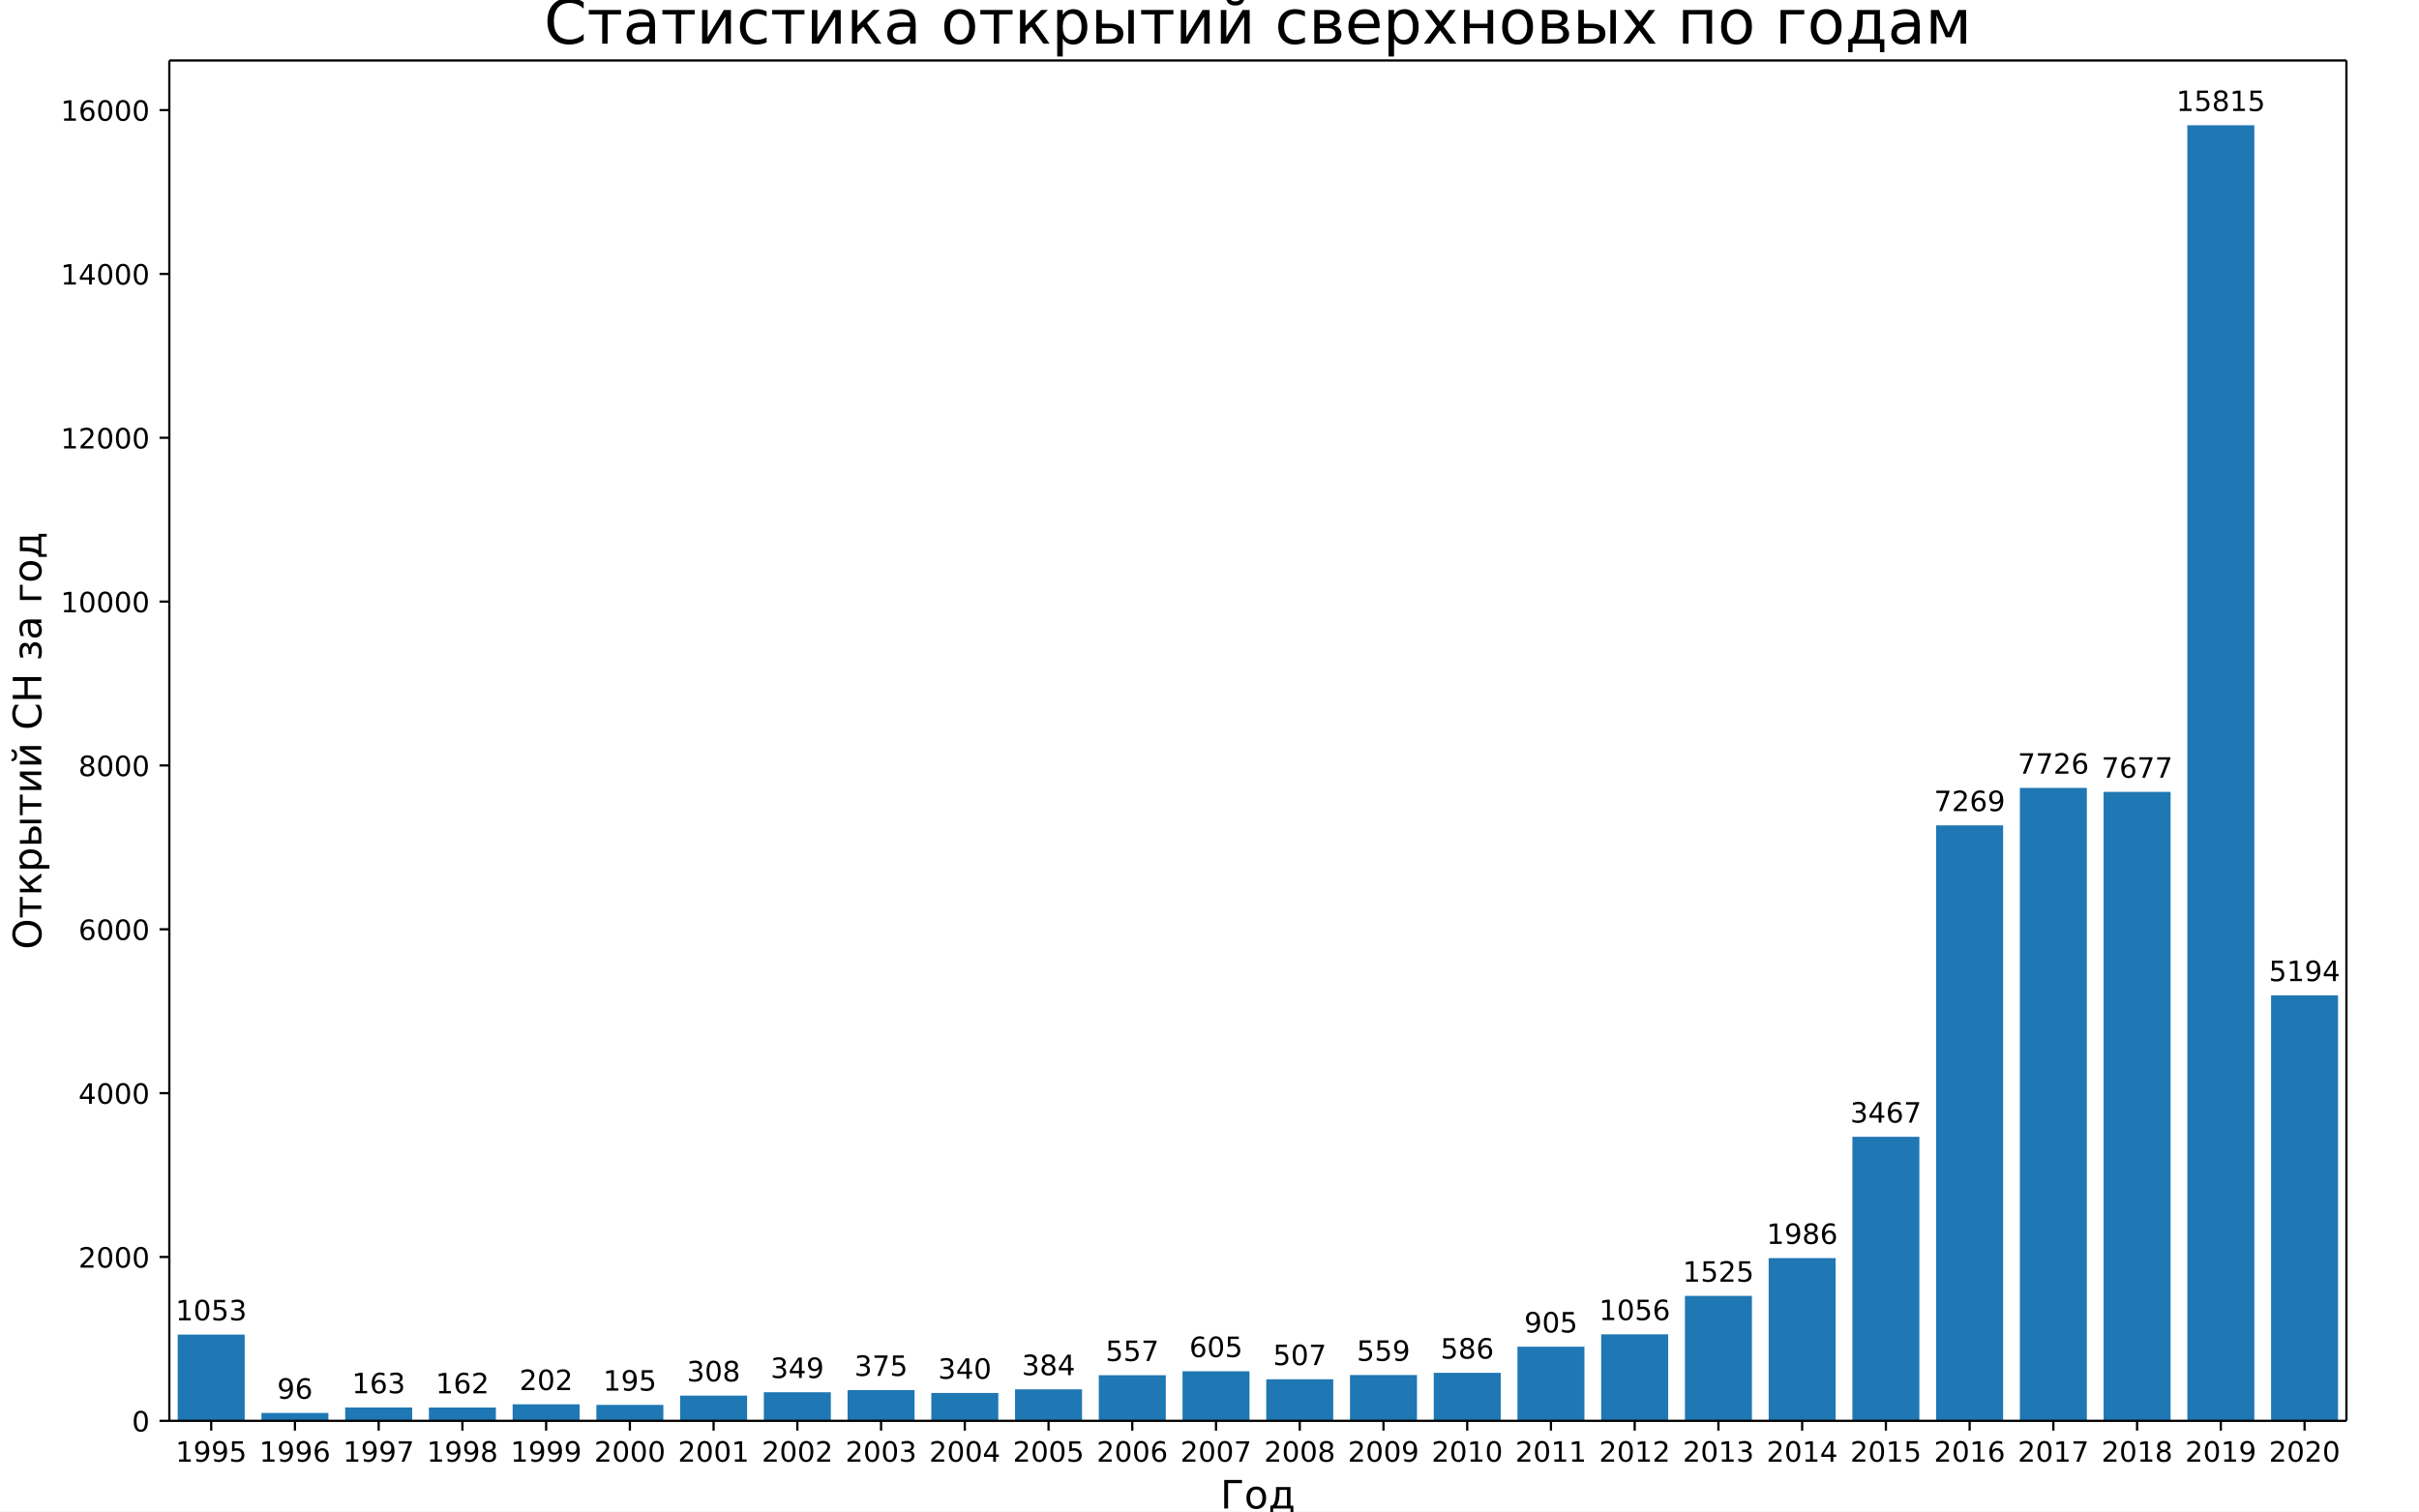
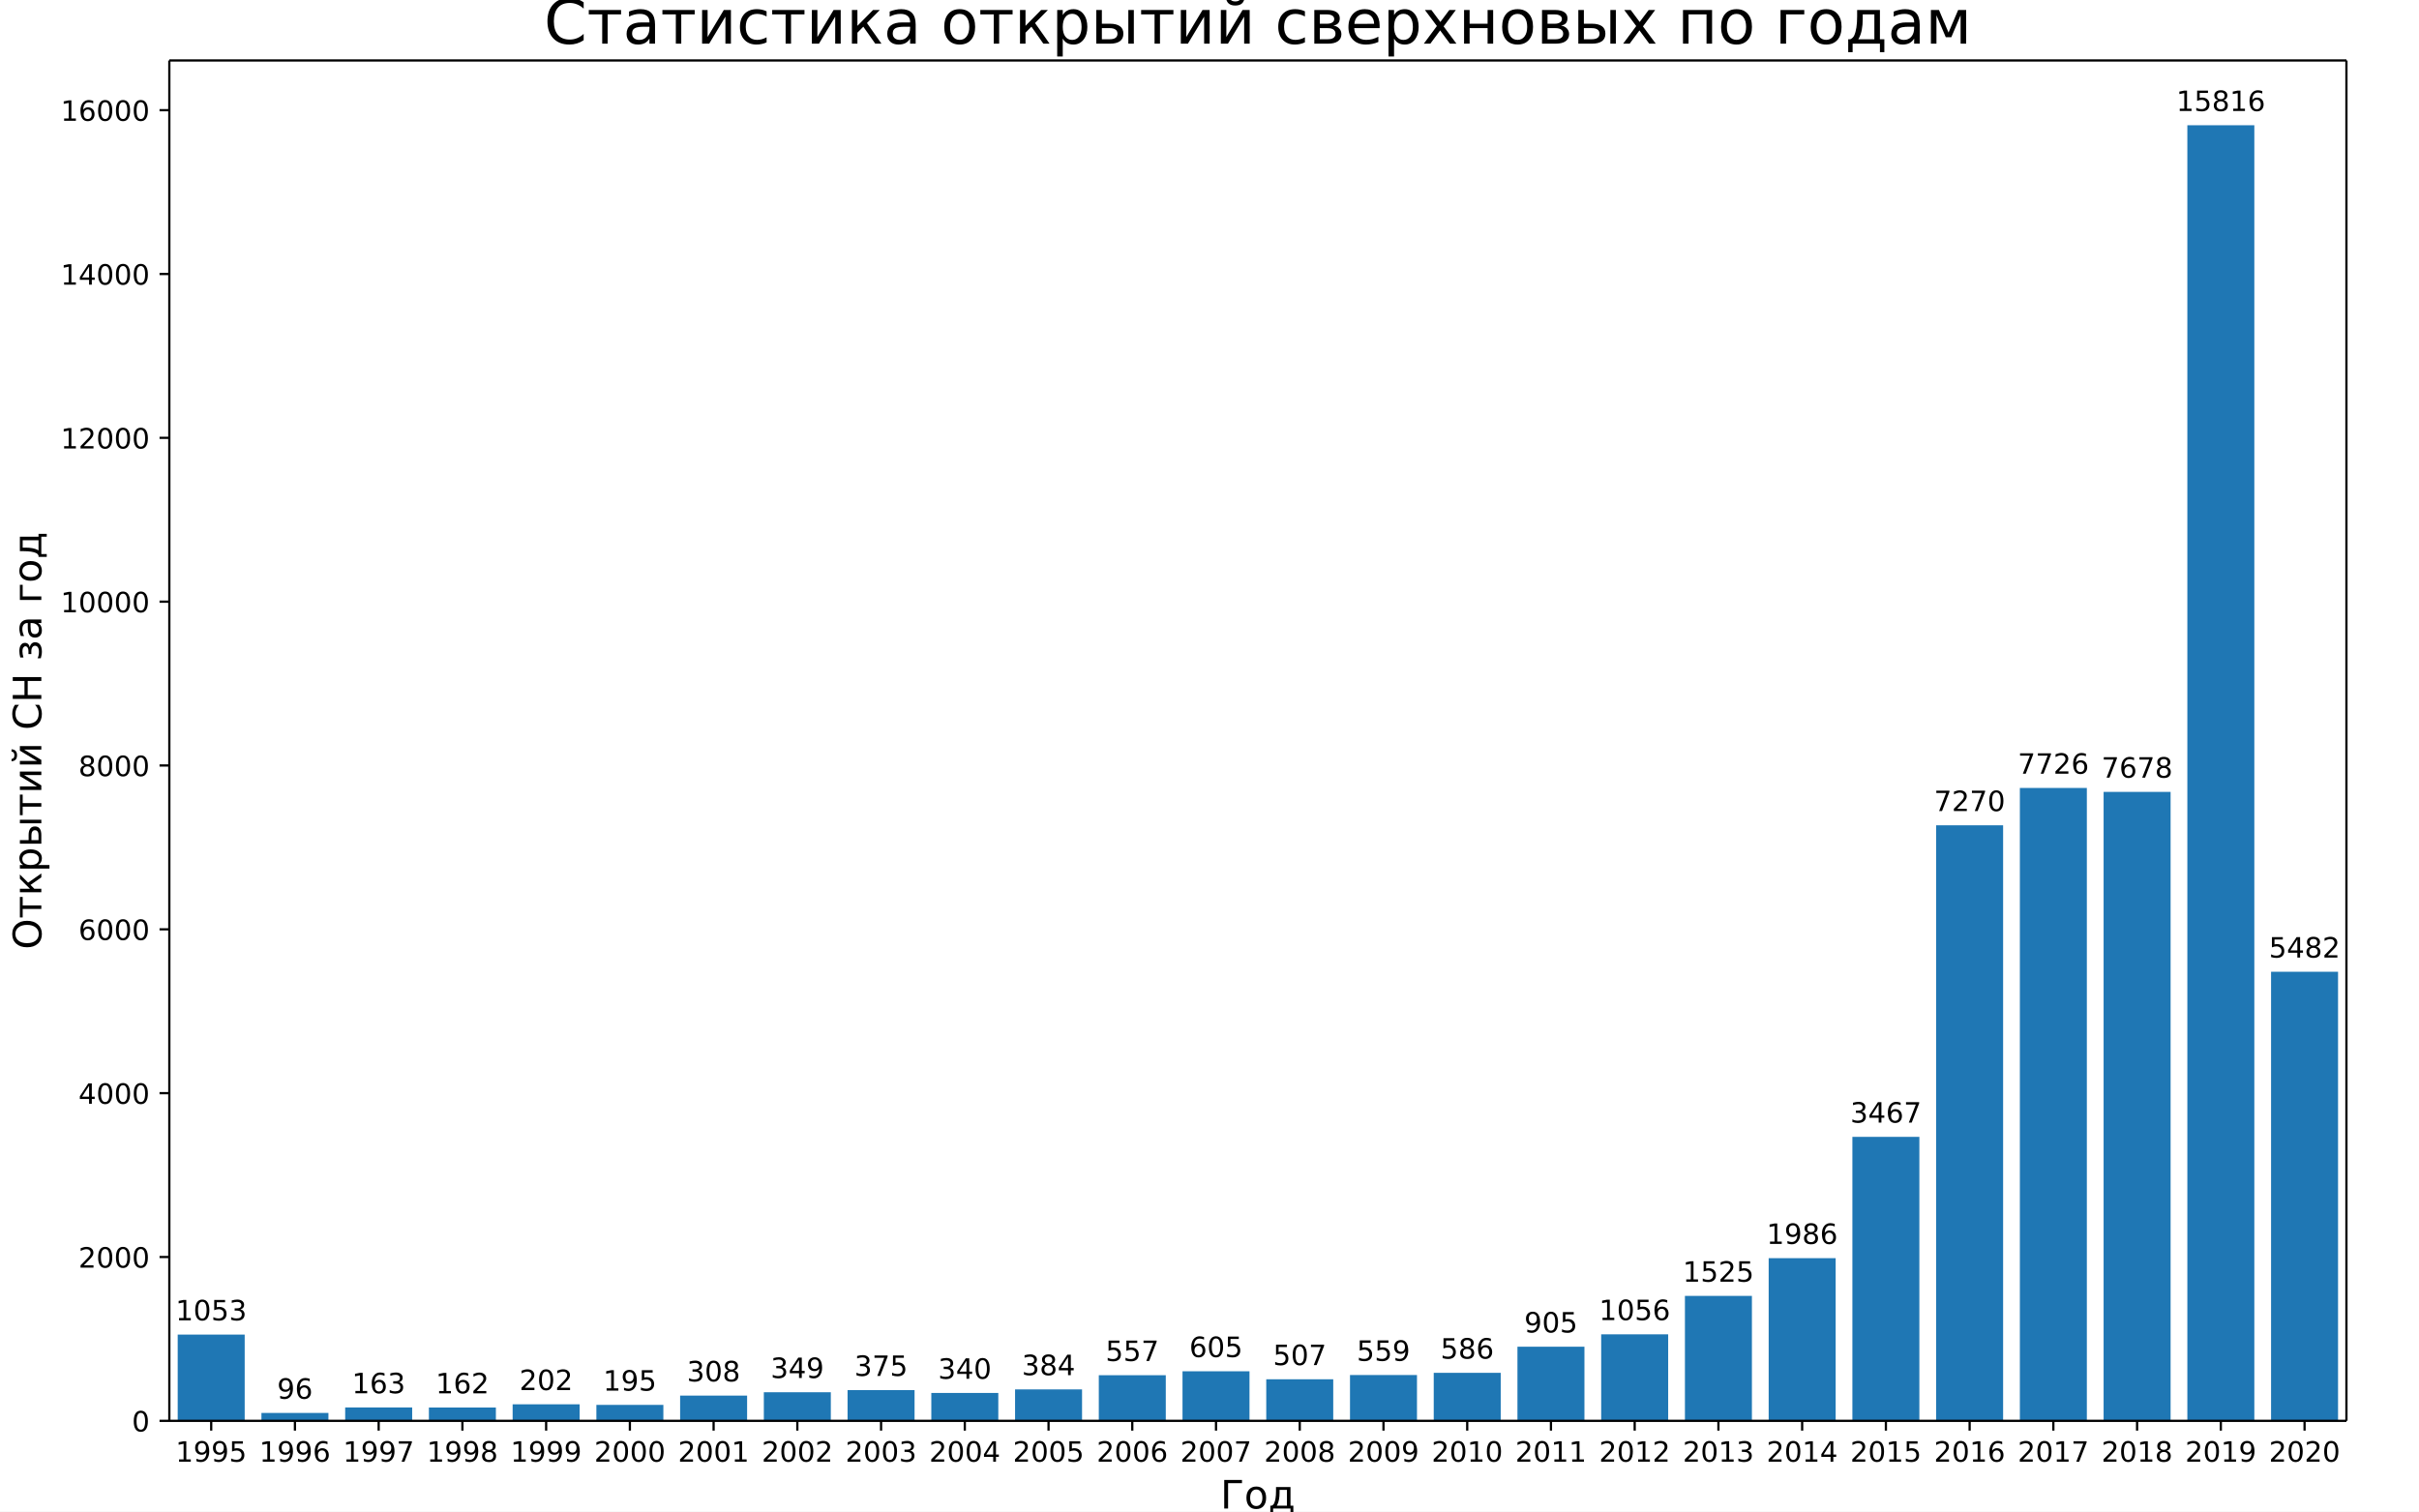
<svg xmlns="http://www.w3.org/2000/svg" xmlns:xlink="http://www.w3.org/1999/xlink" width="864pt" height="540pt" version="1.1" viewBox="0 0 864 540">
  <defs>
    <style type="text/css">*{stroke-linecap:butt;stroke-linejoin:round;}</style>
  </defs>
  <path d="m0 540h864v-540h-864z" fill="#fff" />
  <path d="m60.48 507.6h777.6v-486h-777.6z" fill="#fff" />
-   <path d="m63.471 507.6h23.926v-30.818h-23.926z" clip-path="url(#a)" fill="#1f77b4" />
-   <path d="m93.378 507.6h23.926v-2.81h-23.926z" clip-path="url(#a)" fill="#1f77b4" />
-   <path d="m123.29 507.6h23.926v-4.771h-23.926z" clip-path="url(#a)" fill="#1f77b4" />
+   <path d="m63.471 507.6h23.926v-30.816h-23.926z" clip-path="url(#a)" fill="#1f77b4" />
+   <path d="m93.378 507.6h23.926v-2.809h-23.926z" clip-path="url(#a)" fill="#1f77b4" />
+   <path d="m123.29 507.6h23.926v-4.77h-23.926z" clip-path="url(#a)" fill="#1f77b4" />
  <path d="m153.19 507.6h23.926v-4.741h-23.926z" clip-path="url(#a)" fill="#1f77b4" />
  <path d="m183.1 507.6h23.926v-5.912h-23.926z" clip-path="url(#a)" fill="#1f77b4" />
  <path d="m213.01 507.6h23.926v-5.707h-23.926z" clip-path="url(#a)" fill="#1f77b4" />
  <path d="m242.92 507.6h23.926v-9.014h-23.926z" clip-path="url(#a)" fill="#1f77b4" />
  <path d="m272.82 507.6h23.926v-10.214h-23.926z" clip-path="url(#a)" fill="#1f77b4" />
-   <path d="m302.73 507.6h23.926v-10.975h-23.926z" clip-path="url(#a)" fill="#1f77b4" />
-   <path d="m332.64 507.6h23.926v-9.951h-23.926z" clip-path="url(#a)" fill="#1f77b4" />
-   <path d="m362.55 507.6h23.926v-11.239h-23.926z" clip-path="url(#a)" fill="#1f77b4" />
-   <path d="m392.46 507.6h23.926v-16.302h-23.926z" clip-path="url(#a)" fill="#1f77b4" />
-   <path d="m422.36 507.6h23.926v-17.707h-23.926z" clip-path="url(#a)" fill="#1f77b4" />
-   <path d="m452.27 507.6h23.926v-14.838h-23.926z" clip-path="url(#a)" fill="#1f77b4" />
-   <path d="m482.18 507.6h23.926v-16.36h-23.926z" clip-path="url(#a)" fill="#1f77b4" />
-   <path d="m512.09 507.6h23.926v-17.15h-23.926z" clip-path="url(#a)" fill="#1f77b4" />
-   <path d="m541.99 507.6h23.926v-26.487h-23.926z" clip-path="url(#a)" fill="#1f77b4" />
-   <path d="m571.9 507.6h23.926v-30.906h-23.926z" clip-path="url(#a)" fill="#1f77b4" />
-   <path d="m601.81 507.6h23.926v-44.632h-23.926z" clip-path="url(#a)" fill="#1f77b4" />
-   <path d="m631.72 507.6h23.926v-58.124h-23.926z" clip-path="url(#a)" fill="#1f77b4" />
-   <path d="m661.62 507.6h23.926v-101.47h-23.926z" clip-path="url(#a)" fill="#1f77b4" />
-   <path d="m691.53 507.6h23.926v-212.74h-23.926z" clip-path="url(#a)" fill="#1f77b4" />
-   <path d="m721.44 507.6h23.926v-226.12h-23.926z" clip-path="url(#a)" fill="#1f77b4" />
-   <path d="m751.35 507.6h23.926v-224.68h-23.926z" clip-path="url(#a)" fill="#1f77b4" />
+   <path d="m302.73 507.6h23.926v-10.974h-23.926z" clip-path="url(#a)" fill="#1f77b4" />
+   <path d="m332.64 507.6h23.926v-9.95h-23.926z" clip-path="url(#a)" fill="#1f77b4" />
+   <path d="m362.55 507.6h23.926v-11.238h-23.926z" clip-path="url(#a)" fill="#1f77b4" />
+   <path d="m392.46 507.6h23.926v-16.301h-23.926z" clip-path="url(#a)" fill="#1f77b4" />
+   <path d="m422.36 507.6h23.926v-17.705h-23.926z" clip-path="url(#a)" fill="#1f77b4" />
+   <path d="m452.27 507.6h23.926v-14.837h-23.926z" clip-path="url(#a)" fill="#1f77b4" />
+   <path d="m482.18 507.6h23.926v-16.359h-23.926z" clip-path="url(#a)" fill="#1f77b4" />
+   <path d="m512.09 507.6h23.926v-17.149h-23.926z" clip-path="url(#a)" fill="#1f77b4" />
+   <path d="m541.99 507.6h23.926v-26.485h-23.926z" clip-path="url(#a)" fill="#1f77b4" />
+   <path d="m571.9 507.6h23.926v-30.904h-23.926z" clip-path="url(#a)" fill="#1f77b4" />
+   <path d="m601.81 507.6h23.926v-44.629h-23.926z" clip-path="url(#a)" fill="#1f77b4" />
+   <path d="m631.72 507.6h23.926v-58.121h-23.926z" clip-path="url(#a)" fill="#1f77b4" />
+   <path d="m661.62 507.6h23.926v-101.46h-23.926z" clip-path="url(#a)" fill="#1f77b4" />
+   <path d="m691.53 507.6h23.926v-212.76h-23.926z" clip-path="url(#a)" fill="#1f77b4" />
+   <path d="m721.44 507.6h23.926v-226.1h-23.926z" clip-path="url(#a)" fill="#1f77b4" />
+   <path d="m751.35 507.6h23.926v-224.7h-23.926z" clip-path="url(#a)" fill="#1f77b4" />
  <path d="m781.26 507.6h23.926v-462.86h-23.926z" clip-path="url(#a)" fill="#1f77b4" />
-   <path d="m811.16 507.6h23.926v-152.01h-23.926z" clip-path="url(#a)" fill="#1f77b4" />
+   <path d="m811.16 507.6h23.926v-160.43h-23.926z" clip-path="url(#a)" fill="#1f77b4" />
  <defs>
    <path id="b" d="m0 0v3.5" stroke="#000" stroke-width=".8" />
  </defs>
  <use x="75.434" y="507.6" stroke="#000000" stroke-width=".8" xlink:href="#b" />
  <text transform="rotate(-0 75.434 522.2)" x="75.434" y="522.198" font-family="DejaVu Sans" font-size="10px" text-anchor="middle">1995</text>
  <use x="105.342" y="507.6" stroke="#000000" stroke-width=".8" xlink:href="#b" />
  <text transform="rotate(-0 105.34 522.2)" x="105.342" y="522.198" font-family="DejaVu Sans" font-size="10px" text-anchor="middle">1996</text>
  <use x="135.249" y="507.6" stroke="#000000" stroke-width=".8" xlink:href="#b" />
  <text transform="rotate(-0 135.25 522.2)" x="135.249" y="522.198" font-family="DejaVu Sans" font-size="10px" text-anchor="middle">1997</text>
  <use x="165.157" y="507.6" stroke="#000000" stroke-width=".8" xlink:href="#b" />
  <text transform="rotate(-0 165.16 522.2)" x="165.157" y="522.198" font-family="DejaVu Sans" font-size="10px" text-anchor="middle">1998</text>
  <use x="195.065" y="507.6" stroke="#000000" stroke-width=".8" xlink:href="#b" />
  <text transform="rotate(-0 195.06 522.2)" x="195.065" y="522.198" font-family="DejaVu Sans" font-size="10px" text-anchor="middle">1999</text>
  <use x="224.972" y="507.6" stroke="#000000" stroke-width=".8" xlink:href="#b" />
  <text transform="rotate(-0 224.97 522.2)" x="224.972" y="522.198" font-family="DejaVu Sans" font-size="10px" text-anchor="middle">2000</text>
  <use x="254.88" y="507.6" stroke="#000000" stroke-width=".8" xlink:href="#b" />
  <text transform="rotate(-0 254.88 522.2)" x="254.88" y="522.198" font-family="DejaVu Sans" font-size="10px" text-anchor="middle">2001</text>
  <use x="284.788" y="507.6" stroke="#000000" stroke-width=".8" xlink:href="#b" />
  <text transform="rotate(-0 284.79 522.2)" x="284.788" y="522.198" font-family="DejaVu Sans" font-size="10px" text-anchor="middle">2002</text>
  <use x="314.695" y="507.6" stroke="#000000" stroke-width=".8" xlink:href="#b" />
  <text transform="rotate(-0 314.7 522.2)" x="314.695" y="522.198" font-family="DejaVu Sans" font-size="10px" text-anchor="middle">2003</text>
  <use x="344.603" y="507.6" stroke="#000000" stroke-width=".8" xlink:href="#b" />
  <text transform="rotate(-0 344.6 522.2)" x="344.603" y="522.198" font-family="DejaVu Sans" font-size="10px" text-anchor="middle">2004</text>
  <use x="374.511" y="507.6" stroke="#000000" stroke-width=".8" xlink:href="#b" />
  <text transform="rotate(-0 374.51 522.2)" x="374.511" y="522.198" font-family="DejaVu Sans" font-size="10px" text-anchor="middle">2005</text>
  <use x="404.418" y="507.6" stroke="#000000" stroke-width=".8" xlink:href="#b" />
  <text transform="rotate(-0 404.42 522.2)" x="404.418" y="522.198" font-family="DejaVu Sans" font-size="10px" text-anchor="middle">2006</text>
  <use x="434.326" y="507.6" stroke="#000000" stroke-width=".8" xlink:href="#b" />
  <text transform="rotate(-0 434.33 522.2)" x="434.326" y="522.198" font-family="DejaVu Sans" font-size="10px" text-anchor="middle">2007</text>
  <use x="464.234" y="507.6" stroke="#000000" stroke-width=".8" xlink:href="#b" />
  <text transform="rotate(-0 464.23 522.2)" x="464.234" y="522.198" font-family="DejaVu Sans" font-size="10px" text-anchor="middle">2008</text>
  <use x="494.142" y="507.6" stroke="#000000" stroke-width=".8" xlink:href="#b" />
  <text transform="rotate(-0 494.14 522.2)" x="494.142" y="522.198" font-family="DejaVu Sans" font-size="10px" text-anchor="middle">2009</text>
  <use x="524.049" y="507.6" stroke="#000000" stroke-width=".8" xlink:href="#b" />
  <text transform="rotate(-0 524.05 522.2)" x="524.049" y="522.198" font-family="DejaVu Sans" font-size="10px" text-anchor="middle">2010</text>
  <use x="553.957" y="507.6" stroke="#000000" stroke-width=".8" xlink:href="#b" />
  <text transform="rotate(-0 553.96 522.2)" x="553.957" y="522.198" font-family="DejaVu Sans" font-size="10px" text-anchor="middle">2011</text>
  <use x="583.865" y="507.6" stroke="#000000" stroke-width=".8" xlink:href="#b" />
  <text transform="rotate(-0 583.86 522.2)" x="583.865" y="522.198" font-family="DejaVu Sans" font-size="10px" text-anchor="middle">2012</text>
  <use x="613.772" y="507.6" stroke="#000000" stroke-width=".8" xlink:href="#b" />
  <text transform="rotate(-0 613.77 522.2)" x="613.772" y="522.198" font-family="DejaVu Sans" font-size="10px" text-anchor="middle">2013</text>
  <use x="643.68" y="507.6" stroke="#000000" stroke-width=".8" xlink:href="#b" />
  <text transform="rotate(-0 643.68 522.2)" x="643.68" y="522.198" font-family="DejaVu Sans" font-size="10px" text-anchor="middle">2014</text>
  <use x="673.588" y="507.6" stroke="#000000" stroke-width=".8" xlink:href="#b" />
  <text transform="rotate(-0 673.59 522.2)" x="673.588" y="522.198" font-family="DejaVu Sans" font-size="10px" text-anchor="middle">2015</text>
  <use x="703.495" y="507.6" stroke="#000000" stroke-width=".8" xlink:href="#b" />
  <text transform="rotate(-0 703.5 522.2)" x="703.495" y="522.198" font-family="DejaVu Sans" font-size="10px" text-anchor="middle">2016</text>
  <use x="733.403" y="507.6" stroke="#000000" stroke-width=".8" xlink:href="#b" />
  <text transform="rotate(-0 733.4 522.2)" x="733.403" y="522.198" font-family="DejaVu Sans" font-size="10px" text-anchor="middle">2017</text>
  <use x="763.311" y="507.6" stroke="#000000" stroke-width=".8" xlink:href="#b" />
  <text transform="rotate(-0 763.31 522.2)" x="763.311" y="522.198" font-family="DejaVu Sans" font-size="10px" text-anchor="middle">2018</text>
  <use x="793.218" y="507.6" stroke="#000000" stroke-width=".8" xlink:href="#b" />
  <text transform="rotate(-0 793.22 522.2)" x="793.218" y="522.198" font-family="DejaVu Sans" font-size="10px" text-anchor="middle">2019</text>
  <use x="823.126" y="507.6" stroke="#000000" stroke-width=".8" xlink:href="#b" />
  <text transform="rotate(-0 823.13 522.2)" x="823.126" y="522.198" font-family="DejaVu Sans" font-size="10px" text-anchor="middle">2020</text>
  <text transform="rotate(-0 449.28 538.92)" x="449.28" y="538.916" font-family="DejaVu Sans" font-size="14px" text-anchor="middle">Год</text>
  <defs>
    <path id="c" d="m0 0h-3.5" stroke="#000" stroke-width=".8" />
  </defs>
  <use x="60.48" y="507.6" stroke="#000000" stroke-width=".8" xlink:href="#c" />
  <text transform="rotate(-0 53.48 511.4)" x="53.48" y="511.399" font-family="DejaVu Sans" font-size="10px" text-anchor="end">0</text>
-   <use x="60.48" y="449.066" stroke="#000000" stroke-width=".8" xlink:href="#c" />
-   <text transform="rotate(-0 53.48 452.87)" x="53.48" y="452.865" font-family="DejaVu Sans" font-size="10px" text-anchor="end">2000</text>
-   <use x="60.48" y="390.532" stroke="#000000" stroke-width=".8" xlink:href="#c" />
-   <text transform="rotate(-0 53.48 394.33)" x="53.48" y="394.331" font-family="DejaVu Sans" font-size="10px" text-anchor="end">4000</text>
-   <use x="60.48" y="331.998" stroke="#000000" stroke-width=".8" xlink:href="#c" />
-   <text transform="rotate(-0 53.48 335.8)" x="53.48" y="335.797" font-family="DejaVu Sans" font-size="10px" text-anchor="end">6000</text>
-   <use x="60.48" y="273.464" stroke="#000000" stroke-width=".8" xlink:href="#c" />
-   <text transform="rotate(-0 53.48 277.26)" x="53.48" y="277.263" font-family="DejaVu Sans" font-size="10px" text-anchor="end">8000</text>
-   <use x="60.48" y="214.93" stroke="#000000" stroke-width=".8" xlink:href="#c" />
-   <text transform="rotate(-0 53.48 218.73)" x="53.48" y="218.73" font-family="DejaVu Sans" font-size="10px" text-anchor="end">10000</text>
-   <use x="60.48" y="156.396" stroke="#000000" stroke-width=".8" xlink:href="#c" />
-   <text transform="rotate(-0 53.48 160.2)" x="53.48" y="160.196" font-family="DejaVu Sans" font-size="10px" text-anchor="end">12000</text>
-   <use x="60.48" y="97.862" stroke="#000000" stroke-width=".8" xlink:href="#c" />
-   <text transform="rotate(-0 53.48 101.66)" x="53.48" y="101.662" font-family="DejaVu Sans" font-size="10px" text-anchor="end">14000</text>
-   <use x="60.48" y="39.328" stroke="#000000" stroke-width=".8" xlink:href="#c" />
-   <text transform="rotate(-0 53.48 43.128)" x="53.48" y="43.128" font-family="DejaVu Sans" font-size="10px" text-anchor="end">16000</text>
+   <use x="60.48" y="449.07" stroke="#000000" stroke-width=".8" xlink:href="#c" />
+   <text transform="rotate(-0 53.48 452.87)" x="53.48" y="452.869" font-family="DejaVu Sans" font-size="10px" text-anchor="end">2000</text>
+   <use x="60.48" y="390.54" stroke="#000000" stroke-width=".8" xlink:href="#c" />
+   <text transform="rotate(-0 53.48 394.34)" x="53.48" y="394.339" font-family="DejaVu Sans" font-size="10px" text-anchor="end">4000</text>
+   <use x="60.48" y="332.009" stroke="#000000" stroke-width=".8" xlink:href="#c" />
+   <text transform="rotate(-0 53.48 335.81)" x="53.48" y="335.808" font-family="DejaVu Sans" font-size="10px" text-anchor="end">6000</text>
+   <use x="60.48" y="273.479" stroke="#000000" stroke-width=".8" xlink:href="#c" />
+   <text transform="rotate(-0 53.48 277.28)" x="53.48" y="277.278" font-family="DejaVu Sans" font-size="10px" text-anchor="end">8000</text>
+   <use x="60.48" y="214.949" stroke="#000000" stroke-width=".8" xlink:href="#c" />
+   <text transform="rotate(-0 53.48 218.75)" x="53.48" y="218.748" font-family="DejaVu Sans" font-size="10px" text-anchor="end">10000</text>
+   <use x="60.48" y="156.419" stroke="#000000" stroke-width=".8" xlink:href="#c" />
+   <text transform="rotate(-0 53.48 160.22)" x="53.48" y="160.218" font-family="DejaVu Sans" font-size="10px" text-anchor="end">12000</text>
+   <use x="60.48" y="97.888" stroke="#000000" stroke-width=".8" xlink:href="#c" />
+   <text transform="rotate(-0 53.48 101.69)" x="53.48" y="101.688" font-family="DejaVu Sans" font-size="10px" text-anchor="end">14000</text>
+   <use x="60.48" y="39.358" stroke="#000000" stroke-width=".8" xlink:href="#c" />
+   <text transform="rotate(-0 53.48 43.157)" x="53.48" y="43.157" font-family="DejaVu Sans" font-size="10px" text-anchor="end">16000</text>
  <text transform="rotate(-90 14.756 264.6)" x="14.756" y="264.6" font-family="DejaVu Sans" font-size="14px" text-anchor="middle">Открытий СН за год</text>
  <path d="m60.48 507.6v-486" fill="none" stroke="#000" stroke-linecap="square" stroke-width=".8" />
  <path d="m838.08 507.6v-486" fill="none" stroke="#000" stroke-linecap="square" stroke-width=".8" />
  <path d="m60.48 507.6h777.6" fill="none" stroke="#000" stroke-linecap="square" stroke-width=".8" />
  <path d="m60.48 21.6h777.6" fill="none" stroke="#000" stroke-linecap="square" stroke-width=".8" />
-   <text transform="rotate(-0 75.434 471.7)" x="75.434" y="471.702" font-family="DejaVu Sans" font-size="10px" text-anchor="middle">1053</text>
+   <text transform="rotate(-0 75.434 471.7)" x="75.434" y="471.704" font-family="DejaVu Sans" font-size="10px" text-anchor="middle">1053</text>
  <text transform="rotate(-0 105.34 499.71)" x="105.342" y="499.711" font-family="DejaVu Sans" font-size="10px" text-anchor="middle">96</text>
  <text transform="rotate(-0 135.25 497.75)" x="135.249" y="497.75" font-family="DejaVu Sans" font-size="10px" text-anchor="middle">163</text>
  <text transform="rotate(-0 165.16 497.78)" x="165.157" y="497.779" font-family="DejaVu Sans" font-size="10px" text-anchor="middle">162</text>
-   <text transform="rotate(-0 195.06 496.61)" x="195.065" y="496.608" font-family="DejaVu Sans" font-size="10px" text-anchor="middle">202</text>
-   <text transform="rotate(-0 224.97 496.81)" x="224.972" y="496.813" font-family="DejaVu Sans" font-size="10px" text-anchor="middle">195</text>
-   <text transform="rotate(-0 254.88 493.51)" x="254.88" y="493.506" font-family="DejaVu Sans" font-size="10px" text-anchor="middle">308</text>
-   <text transform="rotate(-0 284.79 492.31)" x="284.788" y="492.306" font-family="DejaVu Sans" font-size="10px" text-anchor="middle">349</text>
-   <text transform="rotate(-0 314.7 491.55)" x="314.695" y="491.545" font-family="DejaVu Sans" font-size="10px" text-anchor="middle">375</text>
+   <text transform="rotate(-0 195.06 496.61)" x="195.065" y="496.609" font-family="DejaVu Sans" font-size="10px" text-anchor="middle">202</text>
+   <text transform="rotate(-0 224.97 496.81)" x="224.972" y="496.814" font-family="DejaVu Sans" font-size="10px" text-anchor="middle">195</text>
+   <text transform="rotate(-0 254.88 493.51)" x="254.88" y="493.507" font-family="DejaVu Sans" font-size="10px" text-anchor="middle">308</text>
+   <text transform="rotate(-0 284.79 492.31)" x="284.788" y="492.307" font-family="DejaVu Sans" font-size="10px" text-anchor="middle">349</text>
+   <text transform="rotate(-0 314.7 491.55)" x="314.695" y="491.546" font-family="DejaVu Sans" font-size="10px" text-anchor="middle">375</text>
  <text transform="rotate(-0 344.6 492.57)" x="344.603" y="492.57" font-family="DejaVu Sans" font-size="10px" text-anchor="middle">340</text>
-   <text transform="rotate(-0 374.51 491.28)" x="374.511" y="491.282" font-family="DejaVu Sans" font-size="10px" text-anchor="middle">384</text>
-   <text transform="rotate(-0 404.42 486.22)" x="404.418" y="486.219" font-family="DejaVu Sans" font-size="10px" text-anchor="middle">557</text>
-   <text transform="rotate(-0 434.33 484.81)" x="434.326" y="484.814" font-family="DejaVu Sans" font-size="10px" text-anchor="middle">605</text>
-   <text transform="rotate(-0 464.23 487.68)" x="464.234" y="487.682" font-family="DejaVu Sans" font-size="10px" text-anchor="middle">507</text>
-   <text transform="rotate(-0 494.14 486.16)" x="494.142" y="486.16" font-family="DejaVu Sans" font-size="10px" text-anchor="middle">559</text>
-   <text transform="rotate(-0 524.05 485.37)" x="524.049" y="485.37" font-family="DejaVu Sans" font-size="10px" text-anchor="middle">586</text>
-   <text transform="rotate(-0 553.96 476.03)" x="553.957" y="476.034" font-family="DejaVu Sans" font-size="10px" text-anchor="middle">905</text>
-   <text transform="rotate(-0 583.86 471.61)" x="583.865" y="471.614" font-family="DejaVu Sans" font-size="10px" text-anchor="middle">1056</text>
-   <text transform="rotate(-0 613.77 457.89)" x="613.772" y="457.888" font-family="DejaVu Sans" font-size="10px" text-anchor="middle">1525</text>
-   <text transform="rotate(-0 643.68 444.4)" x="643.68" y="444.396" font-family="DejaVu Sans" font-size="10px" text-anchor="middle">1986</text>
-   <text transform="rotate(-0 673.59 401.05)" x="673.588" y="401.052" font-family="DejaVu Sans" font-size="10px" text-anchor="middle">3467</text>
-   <text transform="rotate(-0 703.5 289.78)" x="703.495" y="289.779" font-family="DejaVu Sans" font-size="10px" text-anchor="middle">7269</text>
-   <text transform="rotate(-0 733.4 276.4)" x="733.403" y="276.404" font-family="DejaVu Sans" font-size="10px" text-anchor="middle">7726</text>
-   <text transform="rotate(-0 763.31 277.84)" x="763.311" y="277.838" font-family="DejaVu Sans" font-size="10px" text-anchor="middle">7677</text>
-   <text transform="rotate(-0 793.22 39.663)" x="793.218" y="39.663" font-family="DejaVu Sans" font-size="10px" text-anchor="middle">15815</text>
-   <text transform="rotate(-0 823.13 350.51)" x="823.126" y="350.508" font-family="DejaVu Sans" font-size="10px" text-anchor="middle">5194</text>
+   <text transform="rotate(-0 374.51 491.28)" x="374.511" y="491.283" font-family="DejaVu Sans" font-size="10px" text-anchor="middle">384</text>
+   <text transform="rotate(-0 404.42 486.22)" x="404.418" y="486.22" font-family="DejaVu Sans" font-size="10px" text-anchor="middle">557</text>
+   <text transform="rotate(-0 434.33 484.81)" x="434.326" y="484.815" font-family="DejaVu Sans" font-size="10px" text-anchor="middle">605</text>
+   <text transform="rotate(-0 464.23 487.68)" x="464.234" y="487.683" font-family="DejaVu Sans" font-size="10px" text-anchor="middle">507</text>
+   <text transform="rotate(-0 494.14 486.16)" x="494.142" y="486.161" font-family="DejaVu Sans" font-size="10px" text-anchor="middle">559</text>
+   <text transform="rotate(-0 524.05 485.37)" x="524.049" y="485.371" font-family="DejaVu Sans" font-size="10px" text-anchor="middle">586</text>
+   <text transform="rotate(-0 553.96 476.04)" x="553.957" y="476.035" font-family="DejaVu Sans" font-size="10px" text-anchor="middle">905</text>
+   <text transform="rotate(-0 583.86 471.62)" x="583.865" y="471.616" font-family="DejaVu Sans" font-size="10px" text-anchor="middle">1056</text>
+   <text transform="rotate(-0 613.77 457.89)" x="613.772" y="457.891" font-family="DejaVu Sans" font-size="10px" text-anchor="middle">1525</text>
+   <text transform="rotate(-0 643.68 444.4)" x="643.68" y="444.4" font-family="DejaVu Sans" font-size="10px" text-anchor="middle">1986</text>
+   <text transform="rotate(-0 673.59 401.06)" x="673.588" y="401.058" font-family="DejaVu Sans" font-size="10px" text-anchor="middle">3467</text>
+   <text transform="rotate(-0 703.5 289.76)" x="703.495" y="289.763" font-family="DejaVu Sans" font-size="10px" text-anchor="middle">7270</text>
+   <text transform="rotate(-0 733.4 276.42)" x="733.403" y="276.418" font-family="DejaVu Sans" font-size="10px" text-anchor="middle">7726</text>
+   <text transform="rotate(-0 763.31 277.82)" x="763.311" y="277.823" font-family="DejaVu Sans" font-size="10px" text-anchor="middle">7678</text>
+   <text transform="rotate(-0 793.22 39.663)" x="793.218" y="39.663" font-family="DejaVu Sans" font-size="10px" text-anchor="middle">15816</text>
+   <text transform="rotate(-0 823.13 342.09)" x="823.126" y="342.089" font-family="DejaVu Sans" font-size="10px" text-anchor="middle">5482</text>
  <text transform="rotate(-0 449.28 15.6)" x="449.28" y="15.6" font-family="DejaVu Sans" font-size="22px" text-anchor="middle">Статистика открытий сверхновых по годам</text>
  <defs>
    <clipPath id="a">
      <rect x="60.48" y="21.6" width="777.6" height="486" />
    </clipPath>
  </defs>
</svg>
